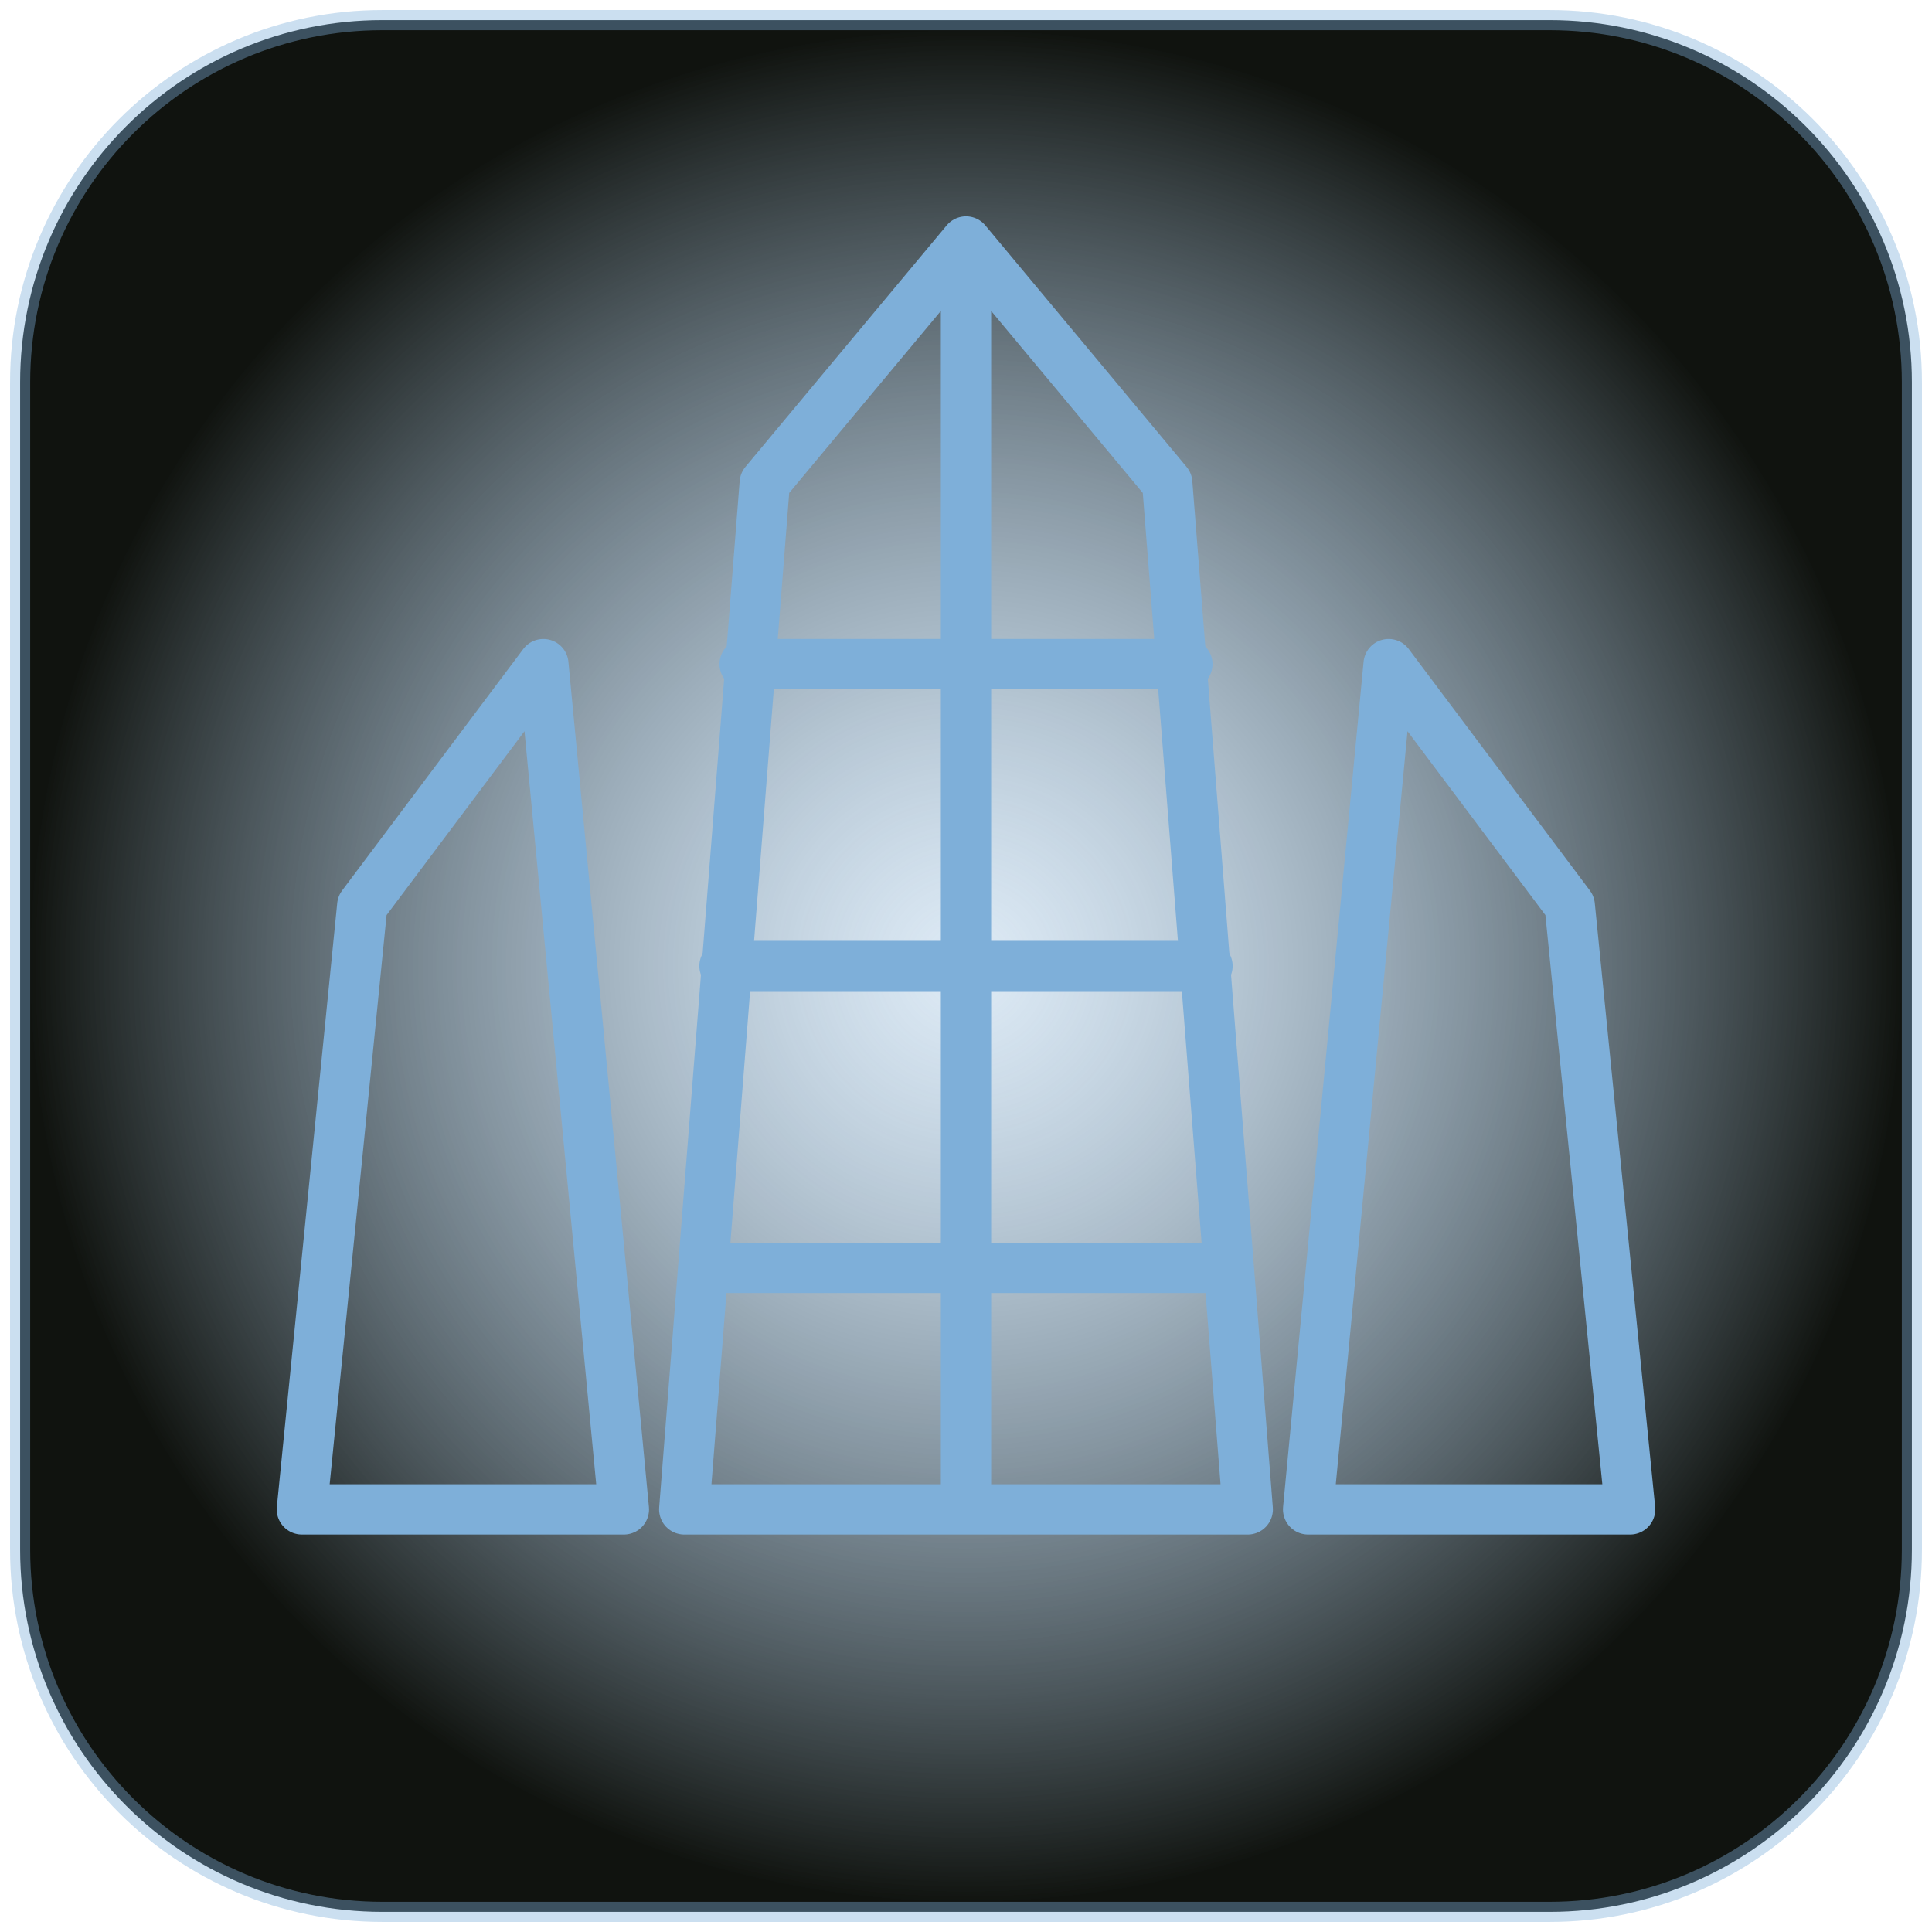
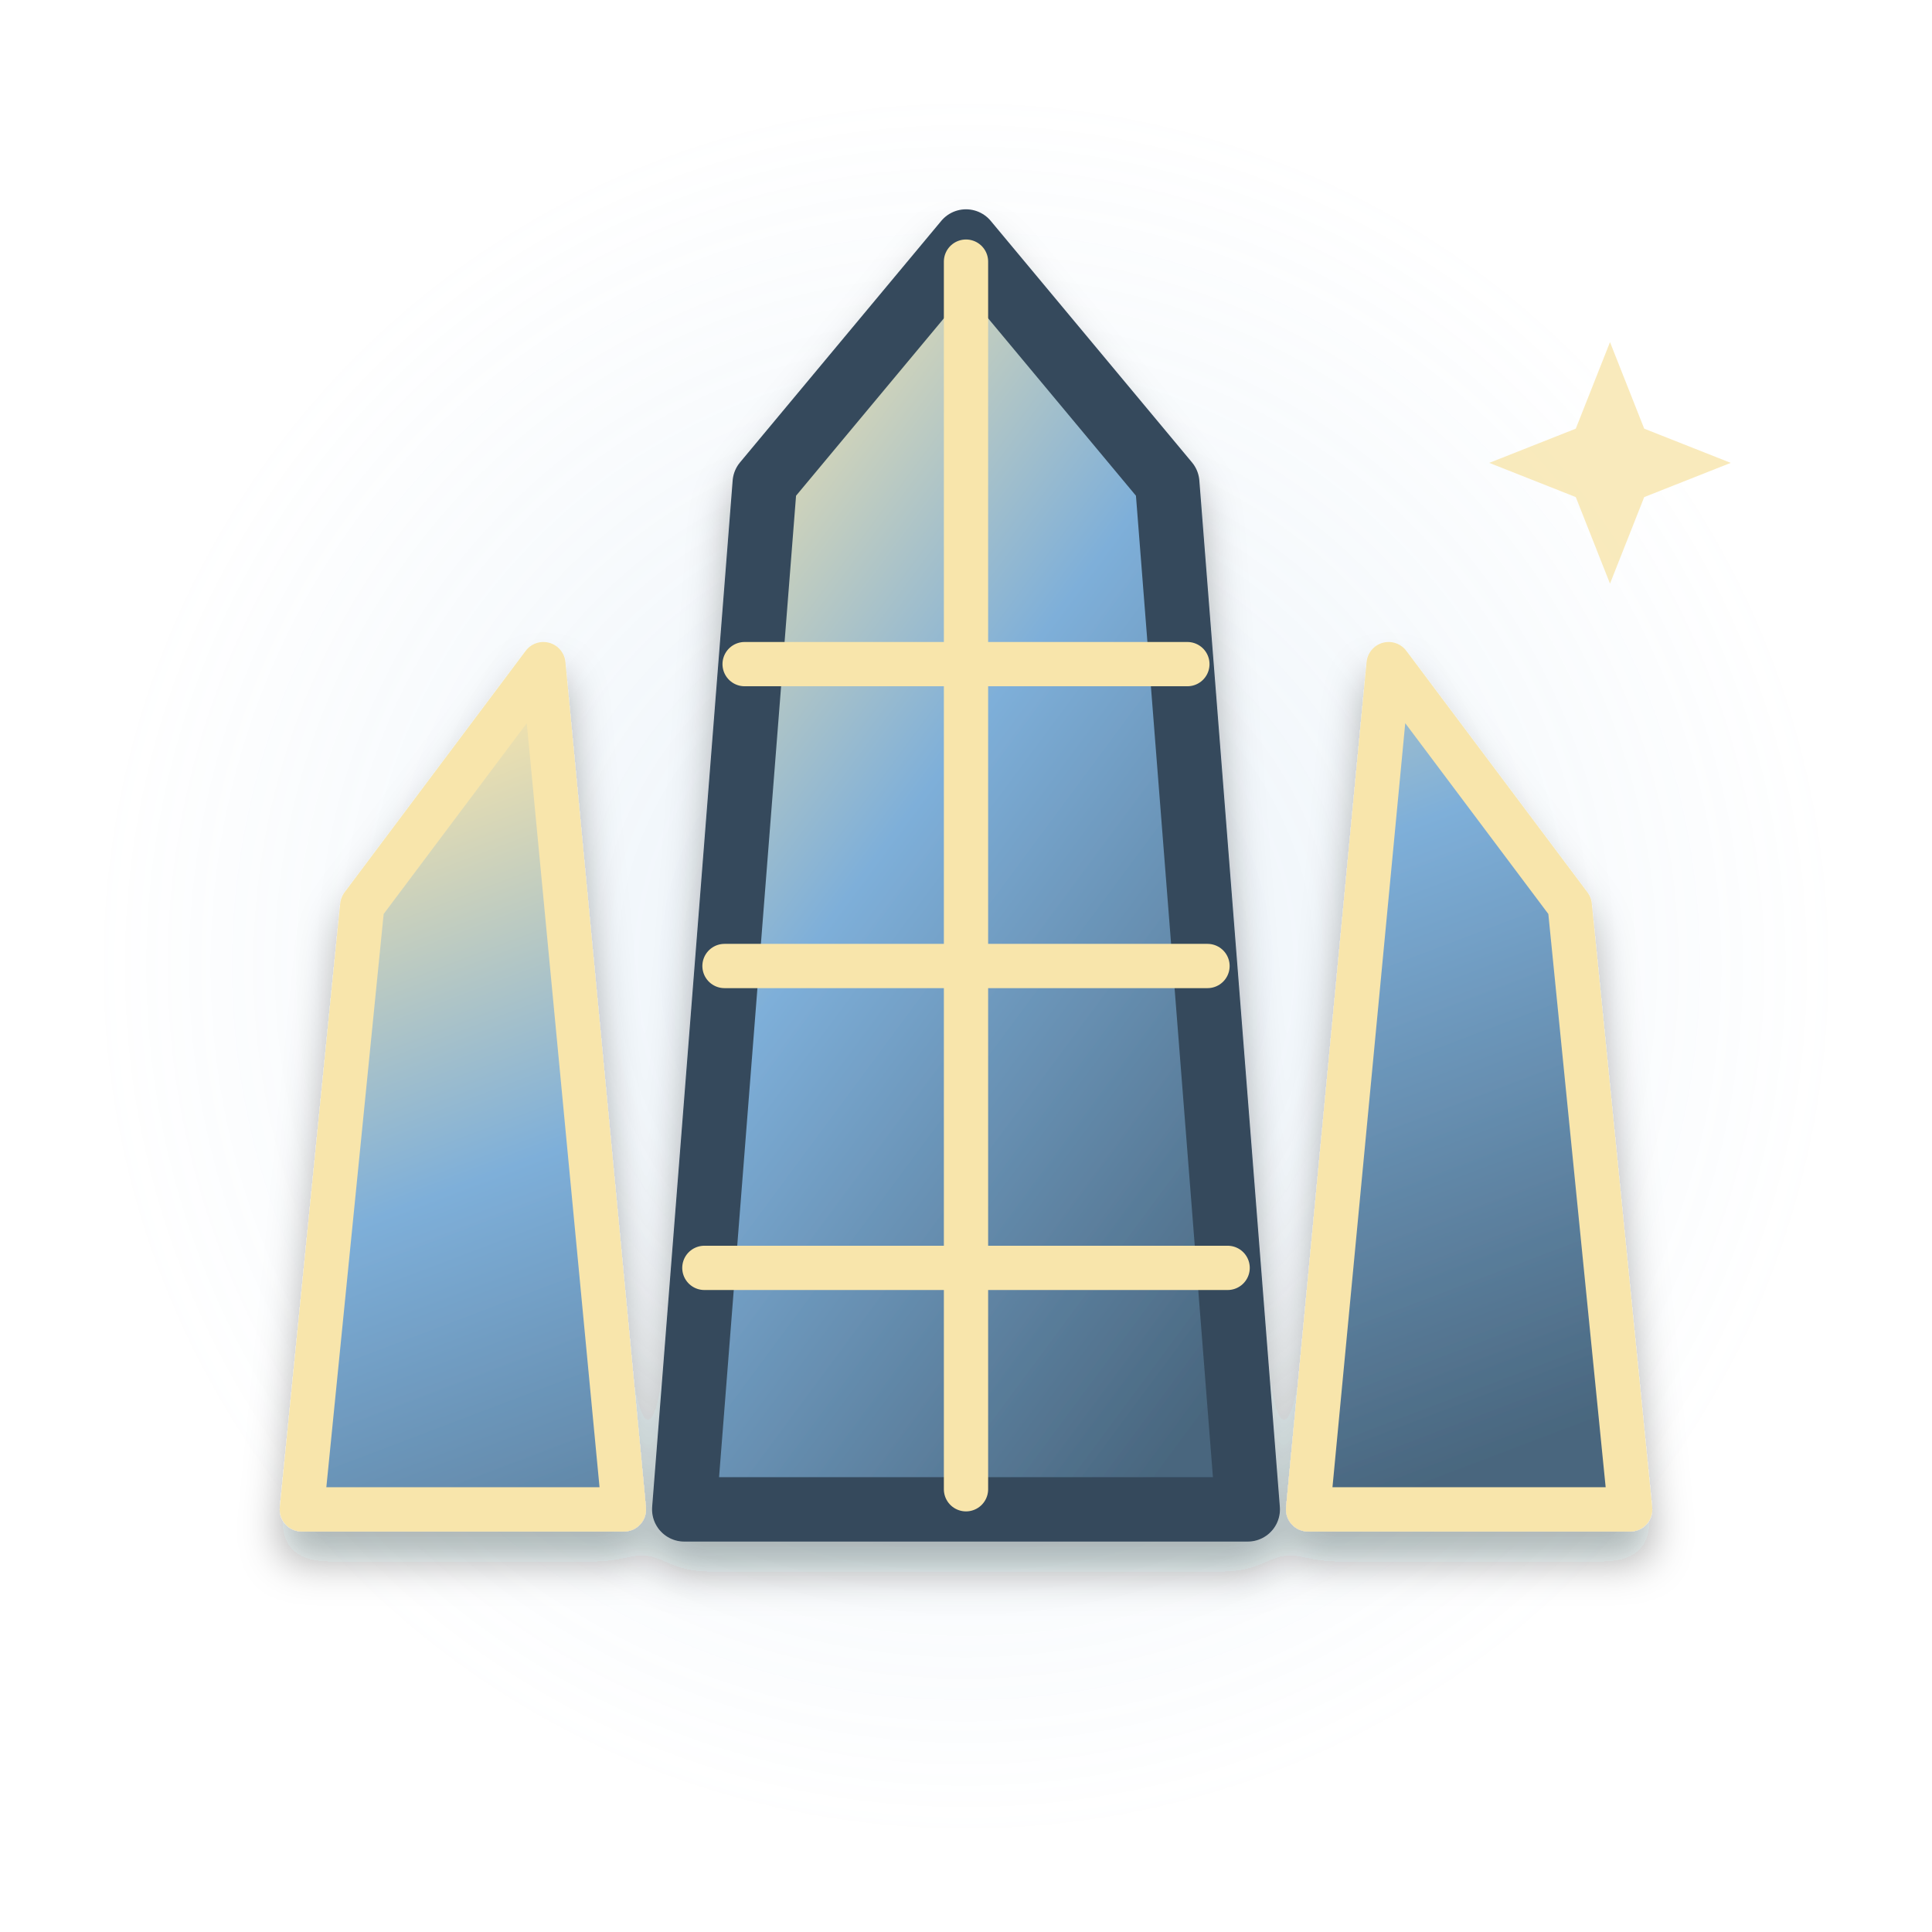
<svg xmlns="http://www.w3.org/2000/svg" viewBox="0 0 96 96">
  <defs>
-     <radialGradient id="g">
-       <stop stop-color="#7eafd9" stop-opacity=".25" />
-       <stop offset="1" stop-color="#10130f" />
+     <linearGradient id="body" x1=".2" x2=".8" y2="1">
+       <stop stop-color="#f8e5ab" />
+       <stop offset=".42" stop-color="#7eafd9" />
+       <stop offset="1" stop-color="#49667e" />
+     </linearGradient>
+     <linearGradient id="highlight" x2=".6" y2="1">
+       <stop stop-color="#fff7da" />
+       <stop offset="1" stop-color="#7eafd9" />
+     </linearGradient>
+     <radialGradient id="halo">
+       <stop stop-color="#7eafd9" stop-opacity=".16" />
+       <stop offset="1" stop-color="#7eafd9" stop-opacity="0" />
    </radialGradient>
+     <filter id="shadow" x="-30%" y="-30%" width="160%" height="160%">
+       <feDropShadow dx="0" dy="1.5" stdDeviation="1" flood-color="#111415" flood-opacity=".32" />
+     </filter>
  </defs>
-   <rect x="1" y="1" width="94" height="94" rx="18" fill="url(#g)" stroke="#7eafd9" stroke-opacity=".4" />
-   <g transform="translate(8 8)" fill="none" stroke="#7eafd9" stroke-width="2.5" stroke-linecap="round" stroke-linejoin="round">
-     <path d="m30 16 10-12 10 12 4 51H26Z" />
-     <path d="M40 5v61M29 25h22M28 40h24M27 55h26" />
-     <path d="m10 37 9-12 4 42H7ZM61 25l9 12 3 30H57Z" />
+   <circle cx="48" cy="48" r="44" fill="url(#halo)" />
+   <g transform="translate(8 8)" stroke-linecap="round" stroke-linejoin="round" filter="url(#shadow)">
+     <path d="m30 16 10-12 10 12 4 51H26Z" fill="url(#body)" stroke="#354a5b" stroke-width="3.2" />
+     <path d="M40 5v61M29 25h22M28 40h24M27 55h26" fill="none" stroke="#f8e5ab" stroke-width="2.2" />
+     <path d="m10 37 9-12 4 42H7ZM61 25l9 12 3 30H57Z" fill="url(#body)" stroke="#f8e5ab" stroke-width="2.2" />
  </g>
+   <path d="m80 17 1.7 4.3L86 23l-4.3 1.7L80 29l-1.7-4.3L74 23l4.3-1.7Z" fill="#f8e5ab" opacity=".8" />
</svg>
